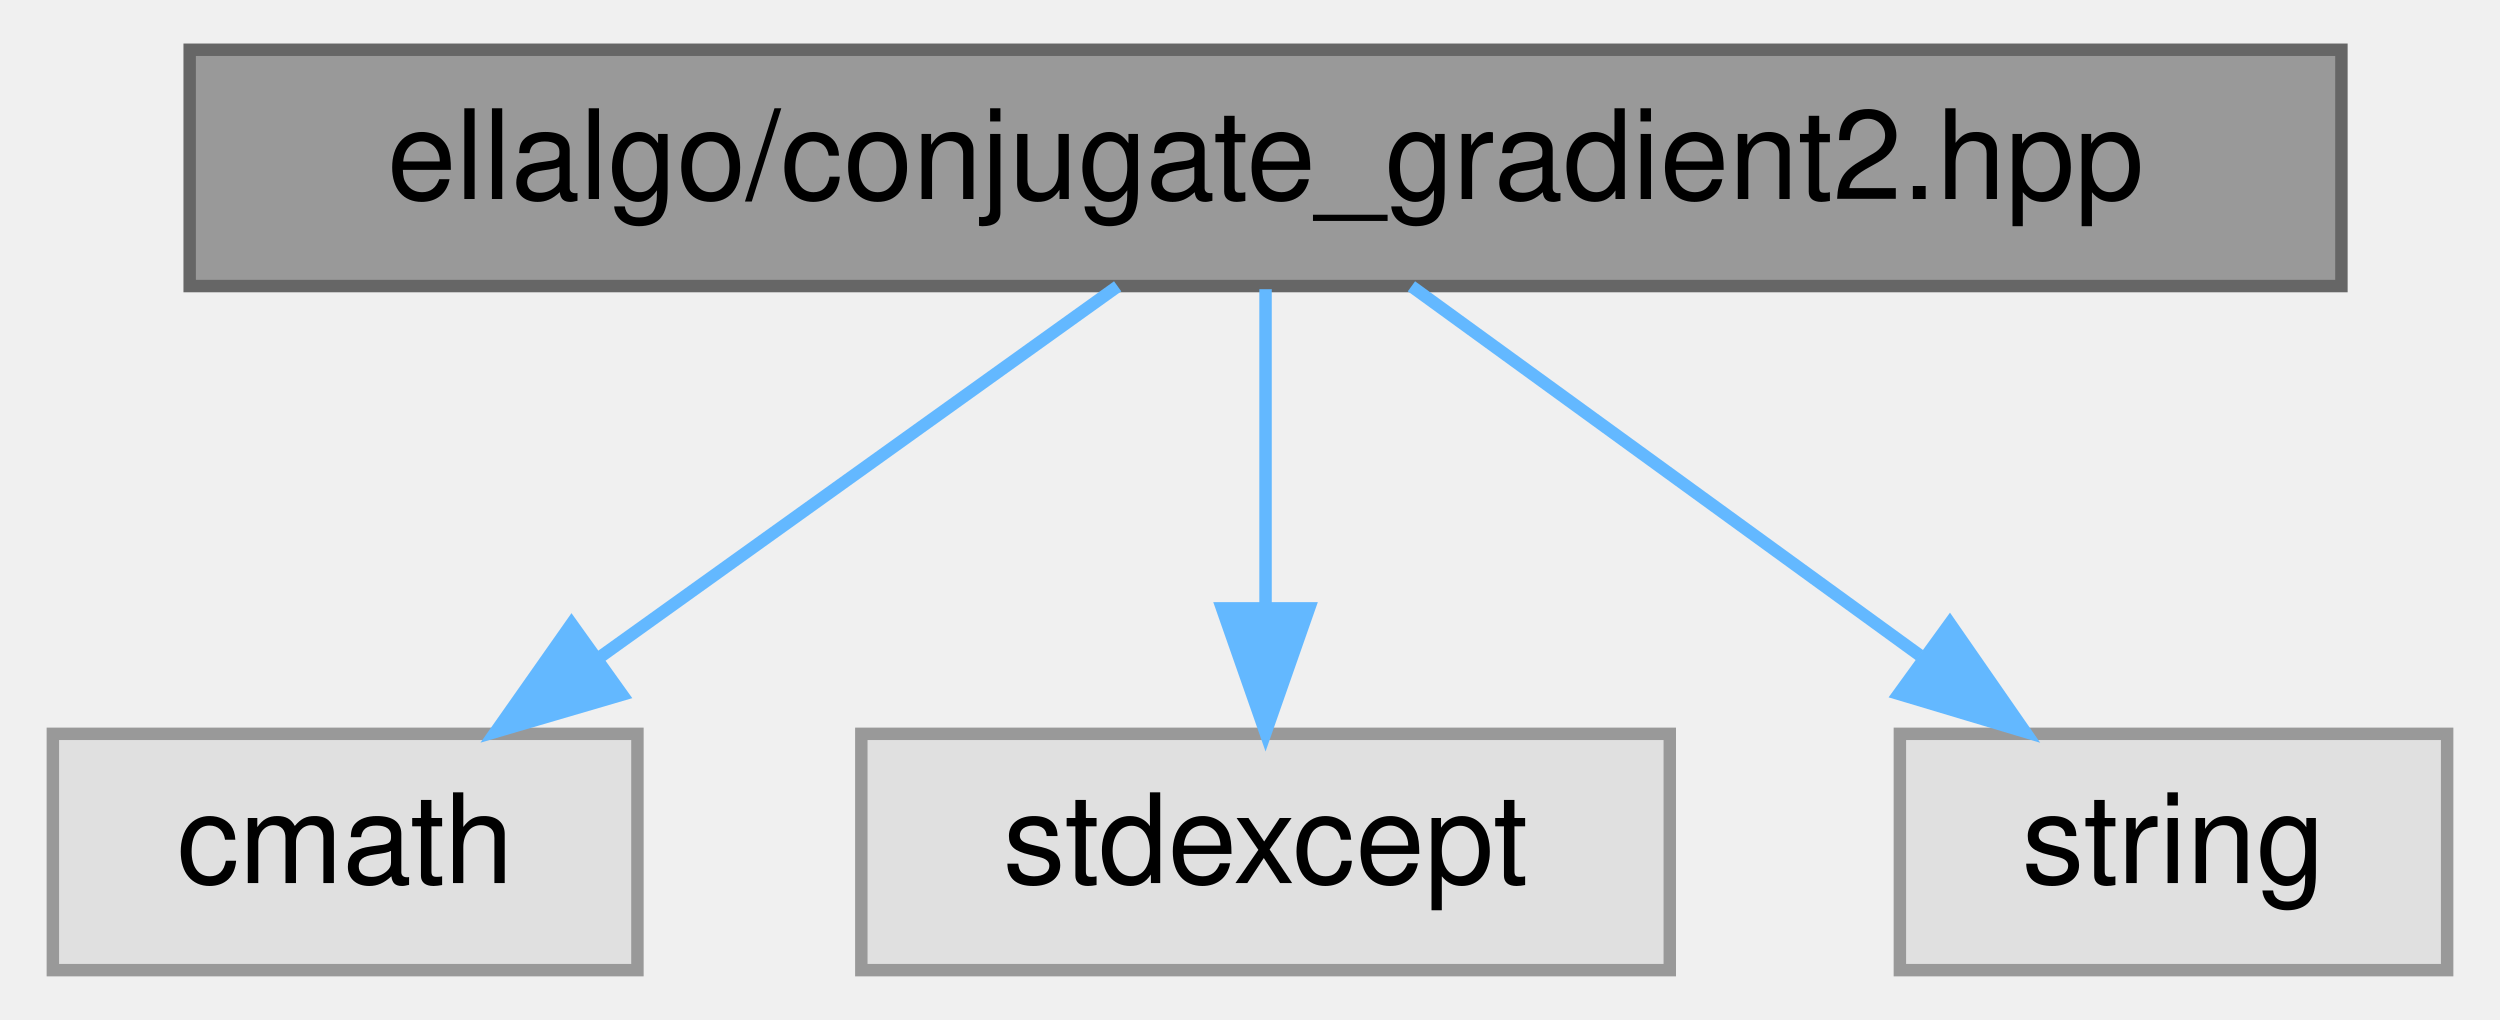
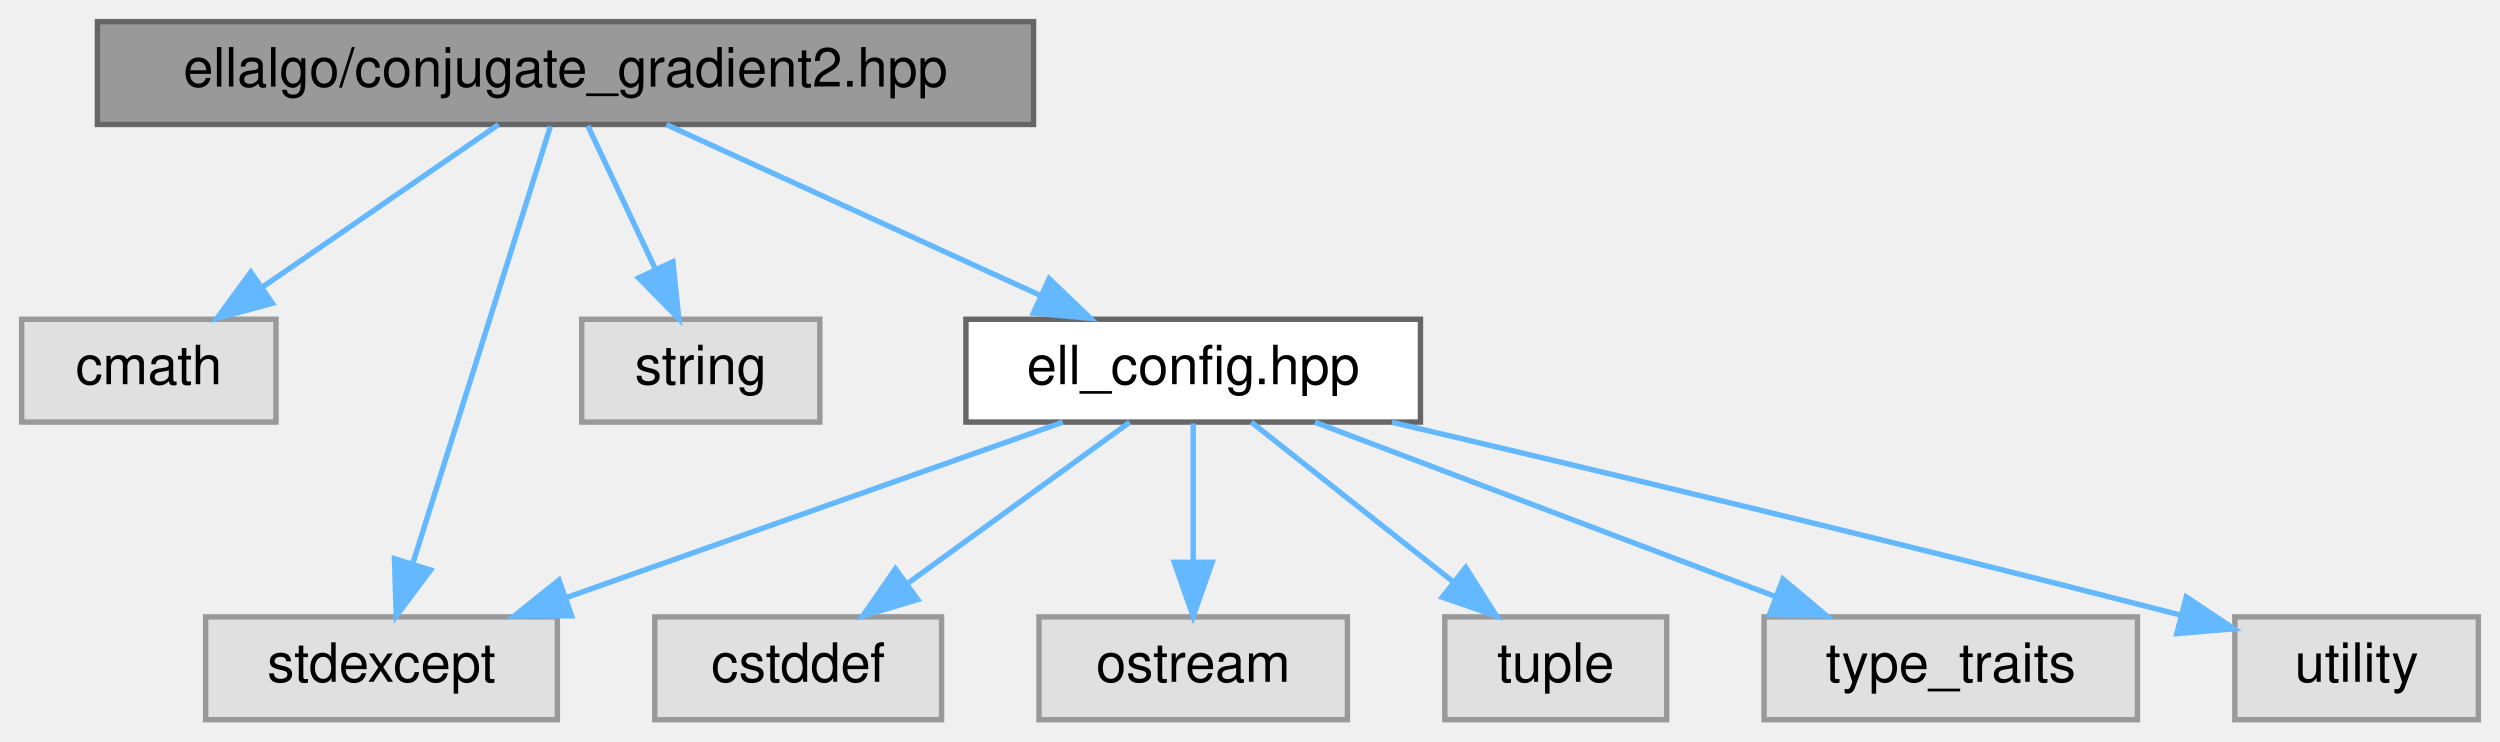
- <svg xmlns="http://www.w3.org/2000/svg" xmlns:xlink="http://www.w3.org/1999/xlink" width="201pt" height="82pt" viewBox="0.00 0.00 200.50 82.00">
-   <g id="graph0" class="graph" transform="scale(1 1) rotate(0) translate(4 78)">
+ <svg xmlns="http://www.w3.org/2000/svg" xmlns:xlink="http://www.w3.org/1999/xlink" width="462pt" height="137pt" viewBox="0.00 0.00 462.00 137.00">
+   <g id="graph0" class="graph" transform="scale(1 1) rotate(0) translate(4 133)">
    <g id="Node000001" class="node">
      <g id="a_Node000001">
        <a xlink:title="Alternative conjugate gradient method for solving linear systems.">
-           <polygon fill="#999999" stroke="#666666" points="184,-74 11,-74 11,-55 184,-55 184,-74" />
-           <text text-anchor="middle" x="97.5" y="-62" font-family="Helvetica,sans-Serif" font-size="10.00">ellalgo/conjugate_gradient2.hpp</text>
+           <polygon fill="#999999" stroke="#666666" points="187,-129 14,-129 14,-110 187,-110 187,-129" />
+           <text text-anchor="middle" x="100.5" y="-117" font-family="Helvetica,sans-Serif" font-size="10.00">ellalgo/conjugate_gradient2.hpp</text>
        </a>
      </g>
    </g>
    <g id="Node000002" class="node">
      <g id="a_Node000002">
        <a xlink:title=" ">
-           <polygon fill="#e0e0e0" stroke="#999999" points="47,-19 0,-19 0,0 47,0 47,-19" />
-           <text text-anchor="middle" x="23.5" y="-7" font-family="Helvetica,sans-Serif" font-size="10.00">cmath</text>
+           <polygon fill="#e0e0e0" stroke="#999999" points="47,-74 0,-74 0,-55 47,-55 47,-74" />
+           <text text-anchor="middle" x="23.5" y="-62" font-family="Helvetica,sans-Serif" font-size="10.00">cmath</text>
        </a>
      </g>
    </g>
    <g id="edge1_Node000001_Node000002" class="edge">
      <g id="a_edge1_Node000001_Node000002">
        <a xlink:title=" ">
-           <path fill="none" stroke="#63b8ff" d="M85.61,-54.98C74.35,-46.92 57.21,-34.65 43.79,-25.03" />
-           <polygon fill="#63b8ff" stroke="#63b8ff" points="45.77,-22.15 35.61,-19.17 41.7,-27.84 45.77,-22.15" />
+           <path fill="none" stroke="#63b8ff" d="M88.13,-109.98C76.41,-101.92 58.58,-89.65 44.61,-80.03" />
+           <polygon fill="#63b8ff" stroke="#63b8ff" points="46.32,-76.96 36.1,-74.17 42.35,-82.72 46.32,-76.96" />
        </a>
      </g>
    </g>
    <g id="Node000003" class="node">
      <g id="a_Node000003">
        <a xlink:title=" ">
-           <polygon fill="#e0e0e0" stroke="#999999" points="130,-19 65,-19 65,0 130,0 130,-19" />
-           <text text-anchor="middle" x="97.5" y="-7" font-family="Helvetica,sans-Serif" font-size="10.00">stdexcept</text>
+           <polygon fill="#e0e0e0" stroke="#999999" points="99,-19 34,-19 34,0 99,0 99,-19" />
+           <text text-anchor="middle" x="66.5" y="-7" font-family="Helvetica,sans-Serif" font-size="10.00">stdexcept</text>
        </a>
      </g>
    </g>
    <g id="edge2_Node000001_Node000003" class="edge">
      <g id="a_edge2_Node000001_Node000003">
        <a xlink:title=" ">
-           <path fill="none" stroke="#63b8ff" d="M97.5,-54.75C97.5,-47.8 97.5,-37.85 97.5,-29.13" />
-           <polygon fill="#63b8ff" stroke="#63b8ff" points="101,-29.09 97.5,-19.09 94,-29.09 101,-29.09" />
+           <path fill="none" stroke="#63b8ff" d="M97.72,-109.66C92.19,-92.09 79.71,-52.45 72.31,-28.95" />
+           <polygon fill="#63b8ff" stroke="#63b8ff" points="75.57,-27.65 69.23,-19.16 68.89,-29.75 75.57,-27.65" />
        </a>
      </g>
    </g>
    <g id="Node000004" class="node">
      <g id="a_Node000004">
        <a xlink:title=" ">
-           <polygon fill="#e0e0e0" stroke="#999999" points="192.5,-19 148.5,-19 148.5,0 192.5,0 192.5,-19" />
-           <text text-anchor="middle" x="170.5" y="-7" font-family="Helvetica,sans-Serif" font-size="10.00">string</text>
+           <polygon fill="#e0e0e0" stroke="#999999" points="147.5,-74 103.5,-74 103.5,-55 147.5,-55 147.5,-74" />
+           <text text-anchor="middle" x="125.5" y="-62" font-family="Helvetica,sans-Serif" font-size="10.00">string</text>
        </a>
      </g>
    </g>
    <g id="edge3_Node000001_Node000004" class="edge">
      <g id="a_edge3_Node000001_Node000004">
        <a xlink:title=" ">
-           <path fill="none" stroke="#63b8ff" d="M109.23,-54.98C120.23,-47 136.92,-34.88 150.1,-25.31" />
-           <polygon fill="#63b8ff" stroke="#63b8ff" points="152.52,-27.88 158.56,-19.17 148.41,-22.21 152.52,-27.88" />
+           <path fill="none" stroke="#63b8ff" d="M104.63,-109.75C108.01,-102.57 112.92,-92.18 117.12,-83.27" />
+           <polygon fill="#63b8ff" stroke="#63b8ff" points="120.35,-84.63 121.45,-74.09 114.02,-81.64 120.35,-84.63" />
+         </a>
+       </g>
+     </g>
+     <g id="Node000005" class="node">
+       <g id="a_Node000005">
+         <a xlink:href="ell__config_8hpp.html" target="_top" xlink:title="Configuration types and constants for the ellipsoid algorithm.">
+           <polygon fill="white" stroke="#666666" points="258.5,-74 174.5,-74 174.5,-55 258.5,-55 258.5,-74" />
+           <text text-anchor="middle" x="216.5" y="-62" font-family="Helvetica,sans-Serif" font-size="10.00">ell_config.hpp</text>
+         </a>
+       </g>
+     </g>
+     <g id="edge4_Node000001_Node000005" class="edge">
+       <g id="a_edge4_Node000001_Node000005">
+         <a xlink:title=" ">
+           <path fill="none" stroke="#63b8ff" d="M119.14,-109.98C137.8,-101.46 166.75,-88.23 188.24,-78.41" />
+           <polygon fill="#63b8ff" stroke="#63b8ff" points="189.88,-81.51 197.52,-74.17 186.97,-75.14 189.88,-81.51" />
+         </a>
+       </g>
+     </g>
+     <g id="edge7_Node000005_Node000003" class="edge">
+       <g id="a_edge7_Node000005_Node000003">
+         <a xlink:title=" ">
+           <path fill="none" stroke="#63b8ff" d="M192.4,-54.98C167.62,-46.23 128.8,-32.51 100.81,-22.62" />
+           <polygon fill="#63b8ff" stroke="#63b8ff" points="101.63,-19.2 91.04,-19.17 99.3,-25.8 101.63,-19.2" />
+         </a>
+       </g>
+     </g>
+     <g id="Node000006" class="node">
+       <g id="a_Node000006">
+         <a xlink:title=" ">
+           <polygon fill="#e0e0e0" stroke="#999999" points="170,-19 117,-19 117,0 170,0 170,-19" />
+           <text text-anchor="middle" x="143.5" y="-7" font-family="Helvetica,sans-Serif" font-size="10.00">cstddef</text>
+         </a>
+       </g>
+     </g>
+     <g id="edge5_Node000005_Node000006" class="edge">
+       <g id="a_edge5_Node000005_Node000006">
+         <a xlink:title=" ">
+           <path fill="none" stroke="#63b8ff" d="M204.77,-54.98C193.77,-47 177.08,-34.88 163.9,-25.31" />
+           <polygon fill="#63b8ff" stroke="#63b8ff" points="165.59,-22.21 155.44,-19.17 161.48,-27.88 165.59,-22.21" />
+         </a>
+       </g>
+     </g>
+     <g id="Node000007" class="node">
+       <g id="a_Node000007">
+         <a xlink:title=" ">
+           <polygon fill="#e0e0e0" stroke="#999999" points="245,-19 188,-19 188,0 245,0 245,-19" />
+           <text text-anchor="middle" x="216.5" y="-7" font-family="Helvetica,sans-Serif" font-size="10.00">ostream</text>
+         </a>
+       </g>
+     </g>
+     <g id="edge6_Node000005_Node000007" class="edge">
+       <g id="a_edge6_Node000005_Node000007">
+         <a xlink:title=" ">
+           <path fill="none" stroke="#63b8ff" d="M216.5,-54.75C216.5,-47.8 216.5,-37.85 216.5,-29.13" />
+           <polygon fill="#63b8ff" stroke="#63b8ff" points="220,-29.09 216.5,-19.09 213,-29.09 220,-29.09" />
+         </a>
+       </g>
+     </g>
+     <g id="Node000008" class="node">
+       <g id="a_Node000008">
+         <a xlink:title=" ">
+           <polygon fill="#e0e0e0" stroke="#999999" points="304,-19 263,-19 263,0 304,0 304,-19" />
+           <text text-anchor="middle" x="283.5" y="-7" font-family="Helvetica,sans-Serif" font-size="10.00">tuple</text>
+         </a>
+       </g>
+     </g>
+     <g id="edge8_Node000005_Node000008" class="edge">
+       <g id="a_edge8_Node000005_Node000008">
+         <a xlink:title=" ">
+           <path fill="none" stroke="#63b8ff" d="M227.26,-54.98C237.27,-47.07 252.39,-35.11 264.43,-25.58" />
+           <polygon fill="#63b8ff" stroke="#63b8ff" points="266.87,-28.12 272.54,-19.17 262.53,-22.63 266.87,-28.12" />
+         </a>
+       </g>
+     </g>
+     <g id="Node000009" class="node">
+       <g id="a_Node000009">
+         <a xlink:title=" ">
+           <polygon fill="#e0e0e0" stroke="#999999" points="391,-19 322,-19 322,0 391,0 391,-19" />
+           <text text-anchor="middle" x="356.5" y="-7" font-family="Helvetica,sans-Serif" font-size="10.00">type_traits</text>
+         </a>
+       </g>
+     </g>
+     <g id="edge9_Node000005_Node000009" class="edge">
+       <g id="a_edge9_Node000005_Node000009">
+         <a xlink:title=" ">
+           <path fill="none" stroke="#63b8ff" d="M238.99,-54.98C262.02,-46.27 298.04,-32.63 324.13,-22.75" />
+           <polygon fill="#63b8ff" stroke="#63b8ff" points="325.48,-25.98 333.6,-19.17 323.01,-19.44 325.48,-25.98" />
+         </a>
+       </g>
+     </g>
+     <g id="Node000010" class="node">
+       <g id="a_Node000010">
+         <a xlink:title=" ">
+           <polygon fill="#e0e0e0" stroke="#999999" points="454,-19 409,-19 409,0 454,0 454,-19" />
+           <text text-anchor="middle" x="431.5" y="-7" font-family="Helvetica,sans-Serif" font-size="10.00">utility</text>
+         </a>
+       </g>
+     </g>
+     <g id="edge10_Node000005_Node000010" class="edge">
+       <g id="a_edge10_Node000005_Node000010">
+         <a xlink:title=" ">
+           <path fill="none" stroke="#63b8ff" d="M253.24,-54.96C288.4,-46.71 343.18,-33.66 399.12,-19.3" />
+           <polygon fill="#63b8ff" stroke="#63b8ff" points="400.02,-22.68 408.83,-16.8 398.28,-15.91 400.02,-22.68" />
        </a>
      </g>
    </g>
  </g>
</svg>
